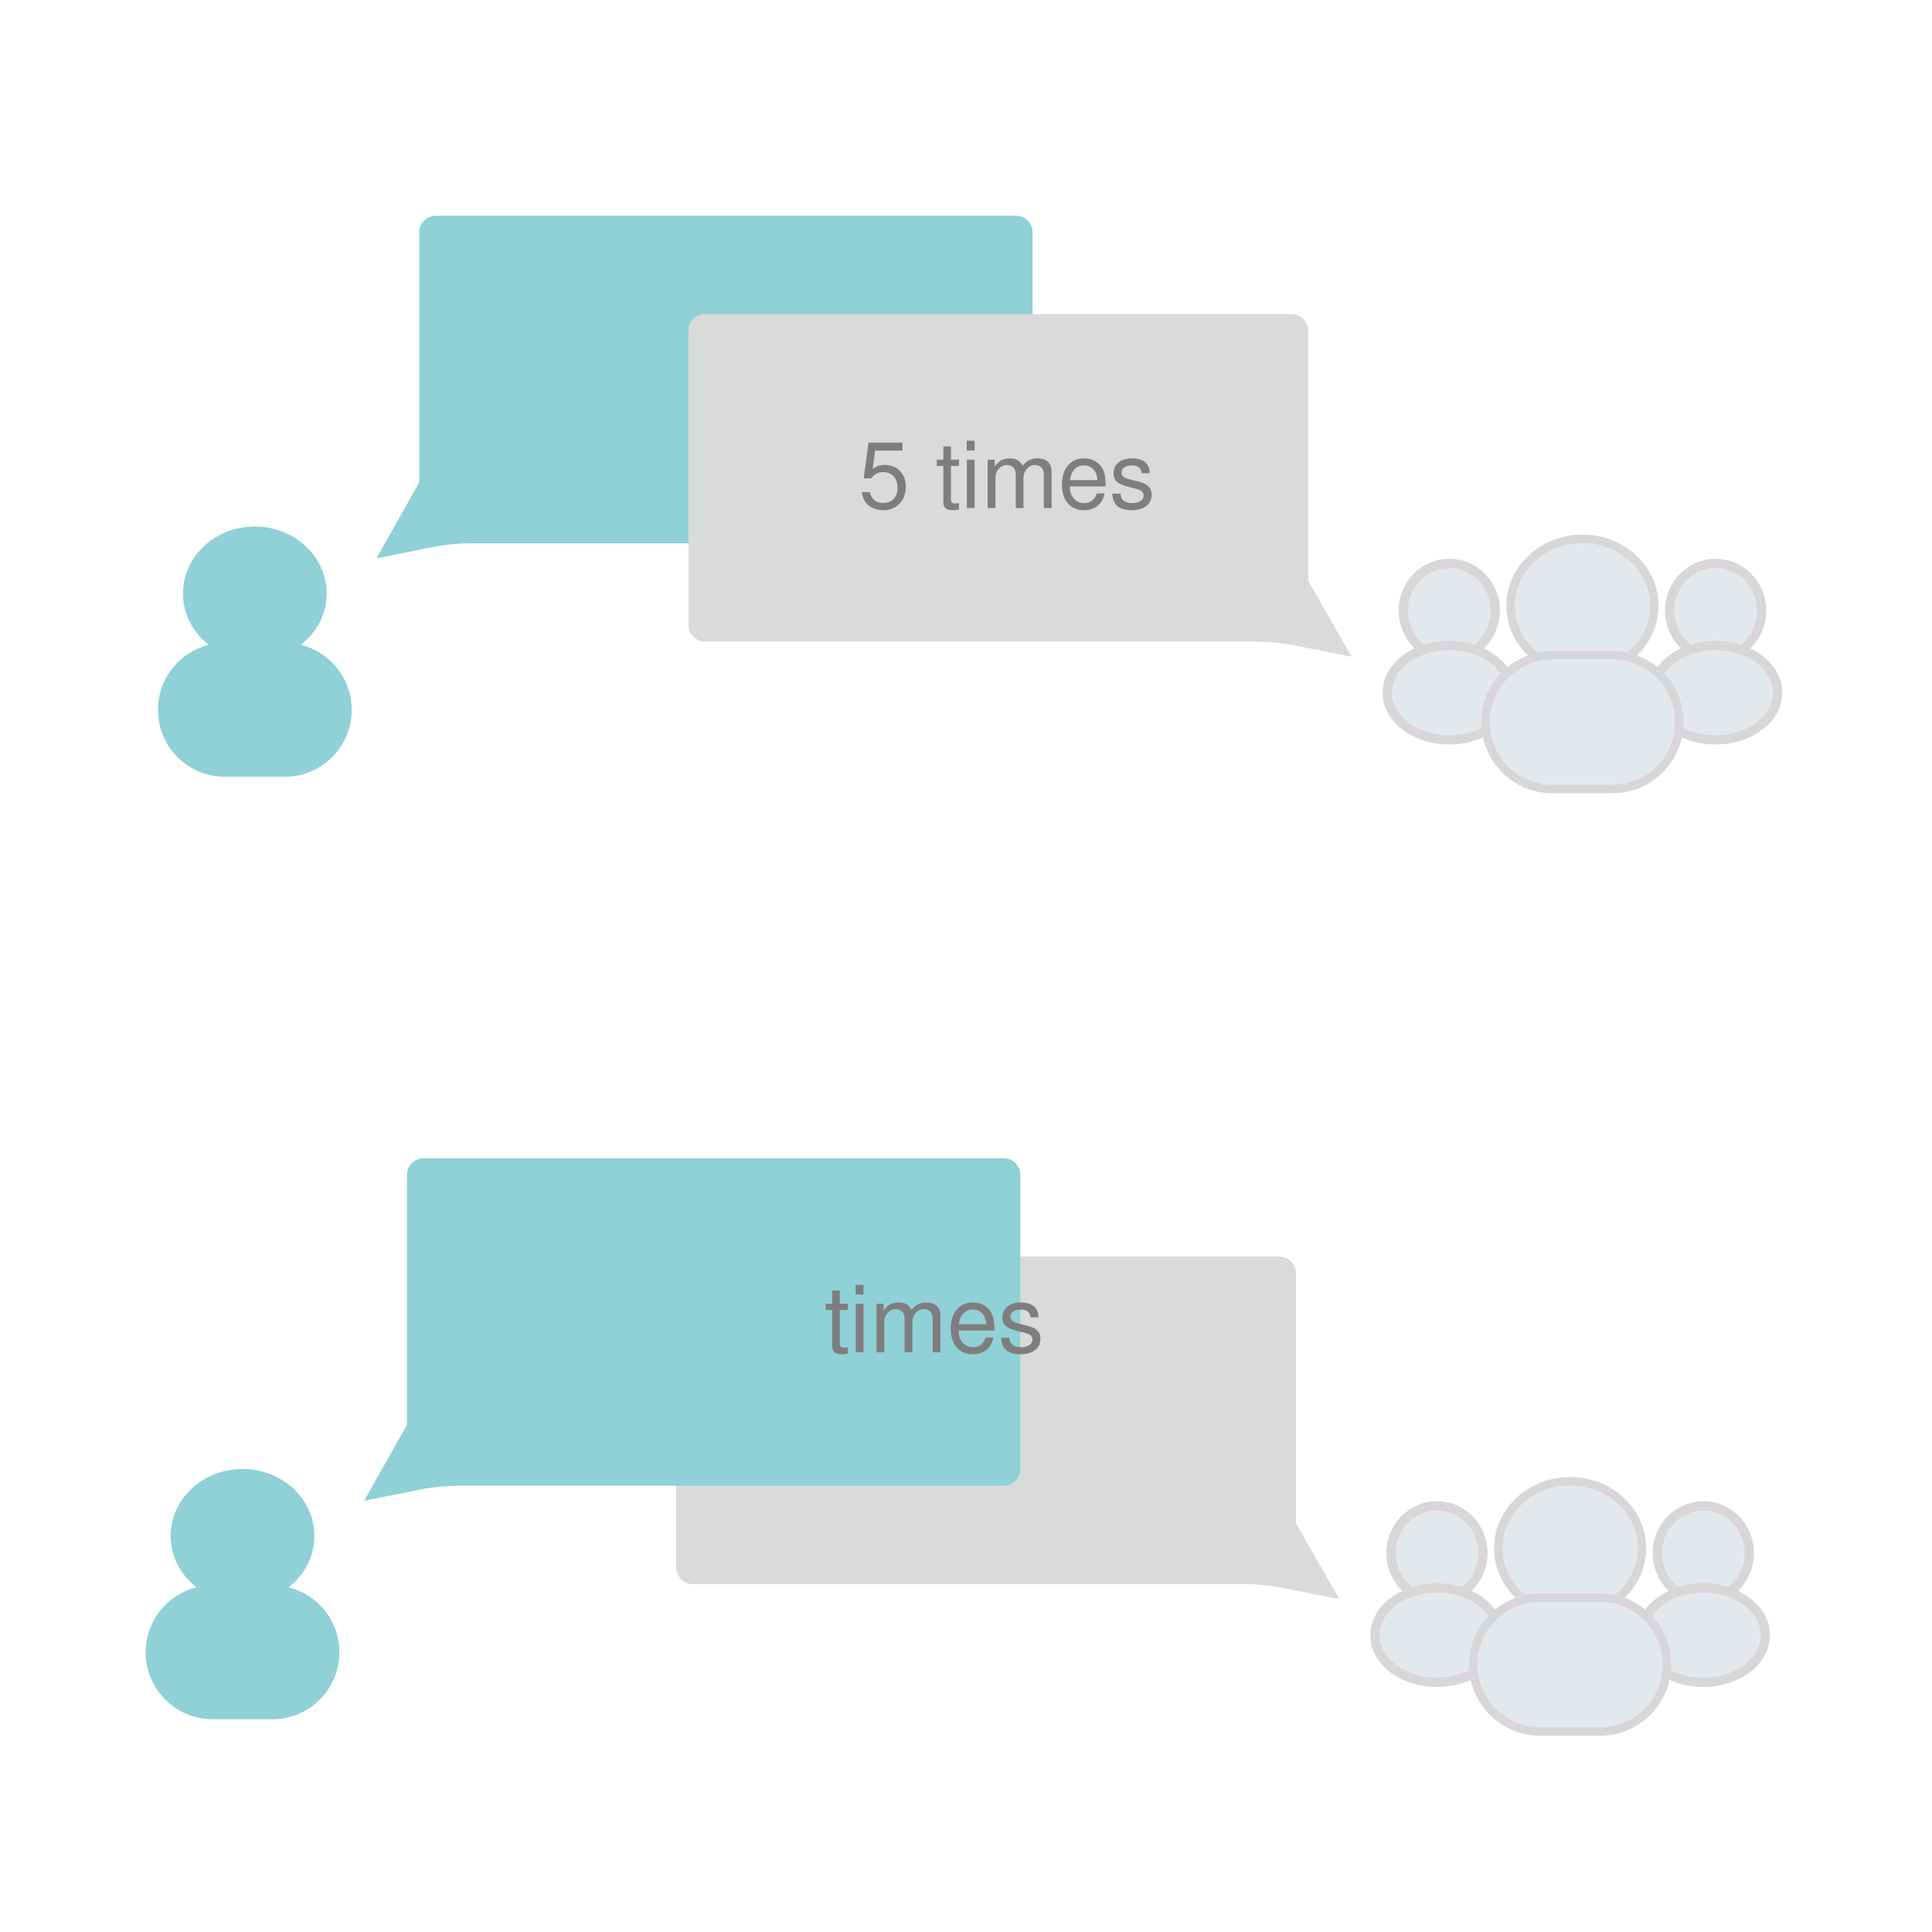
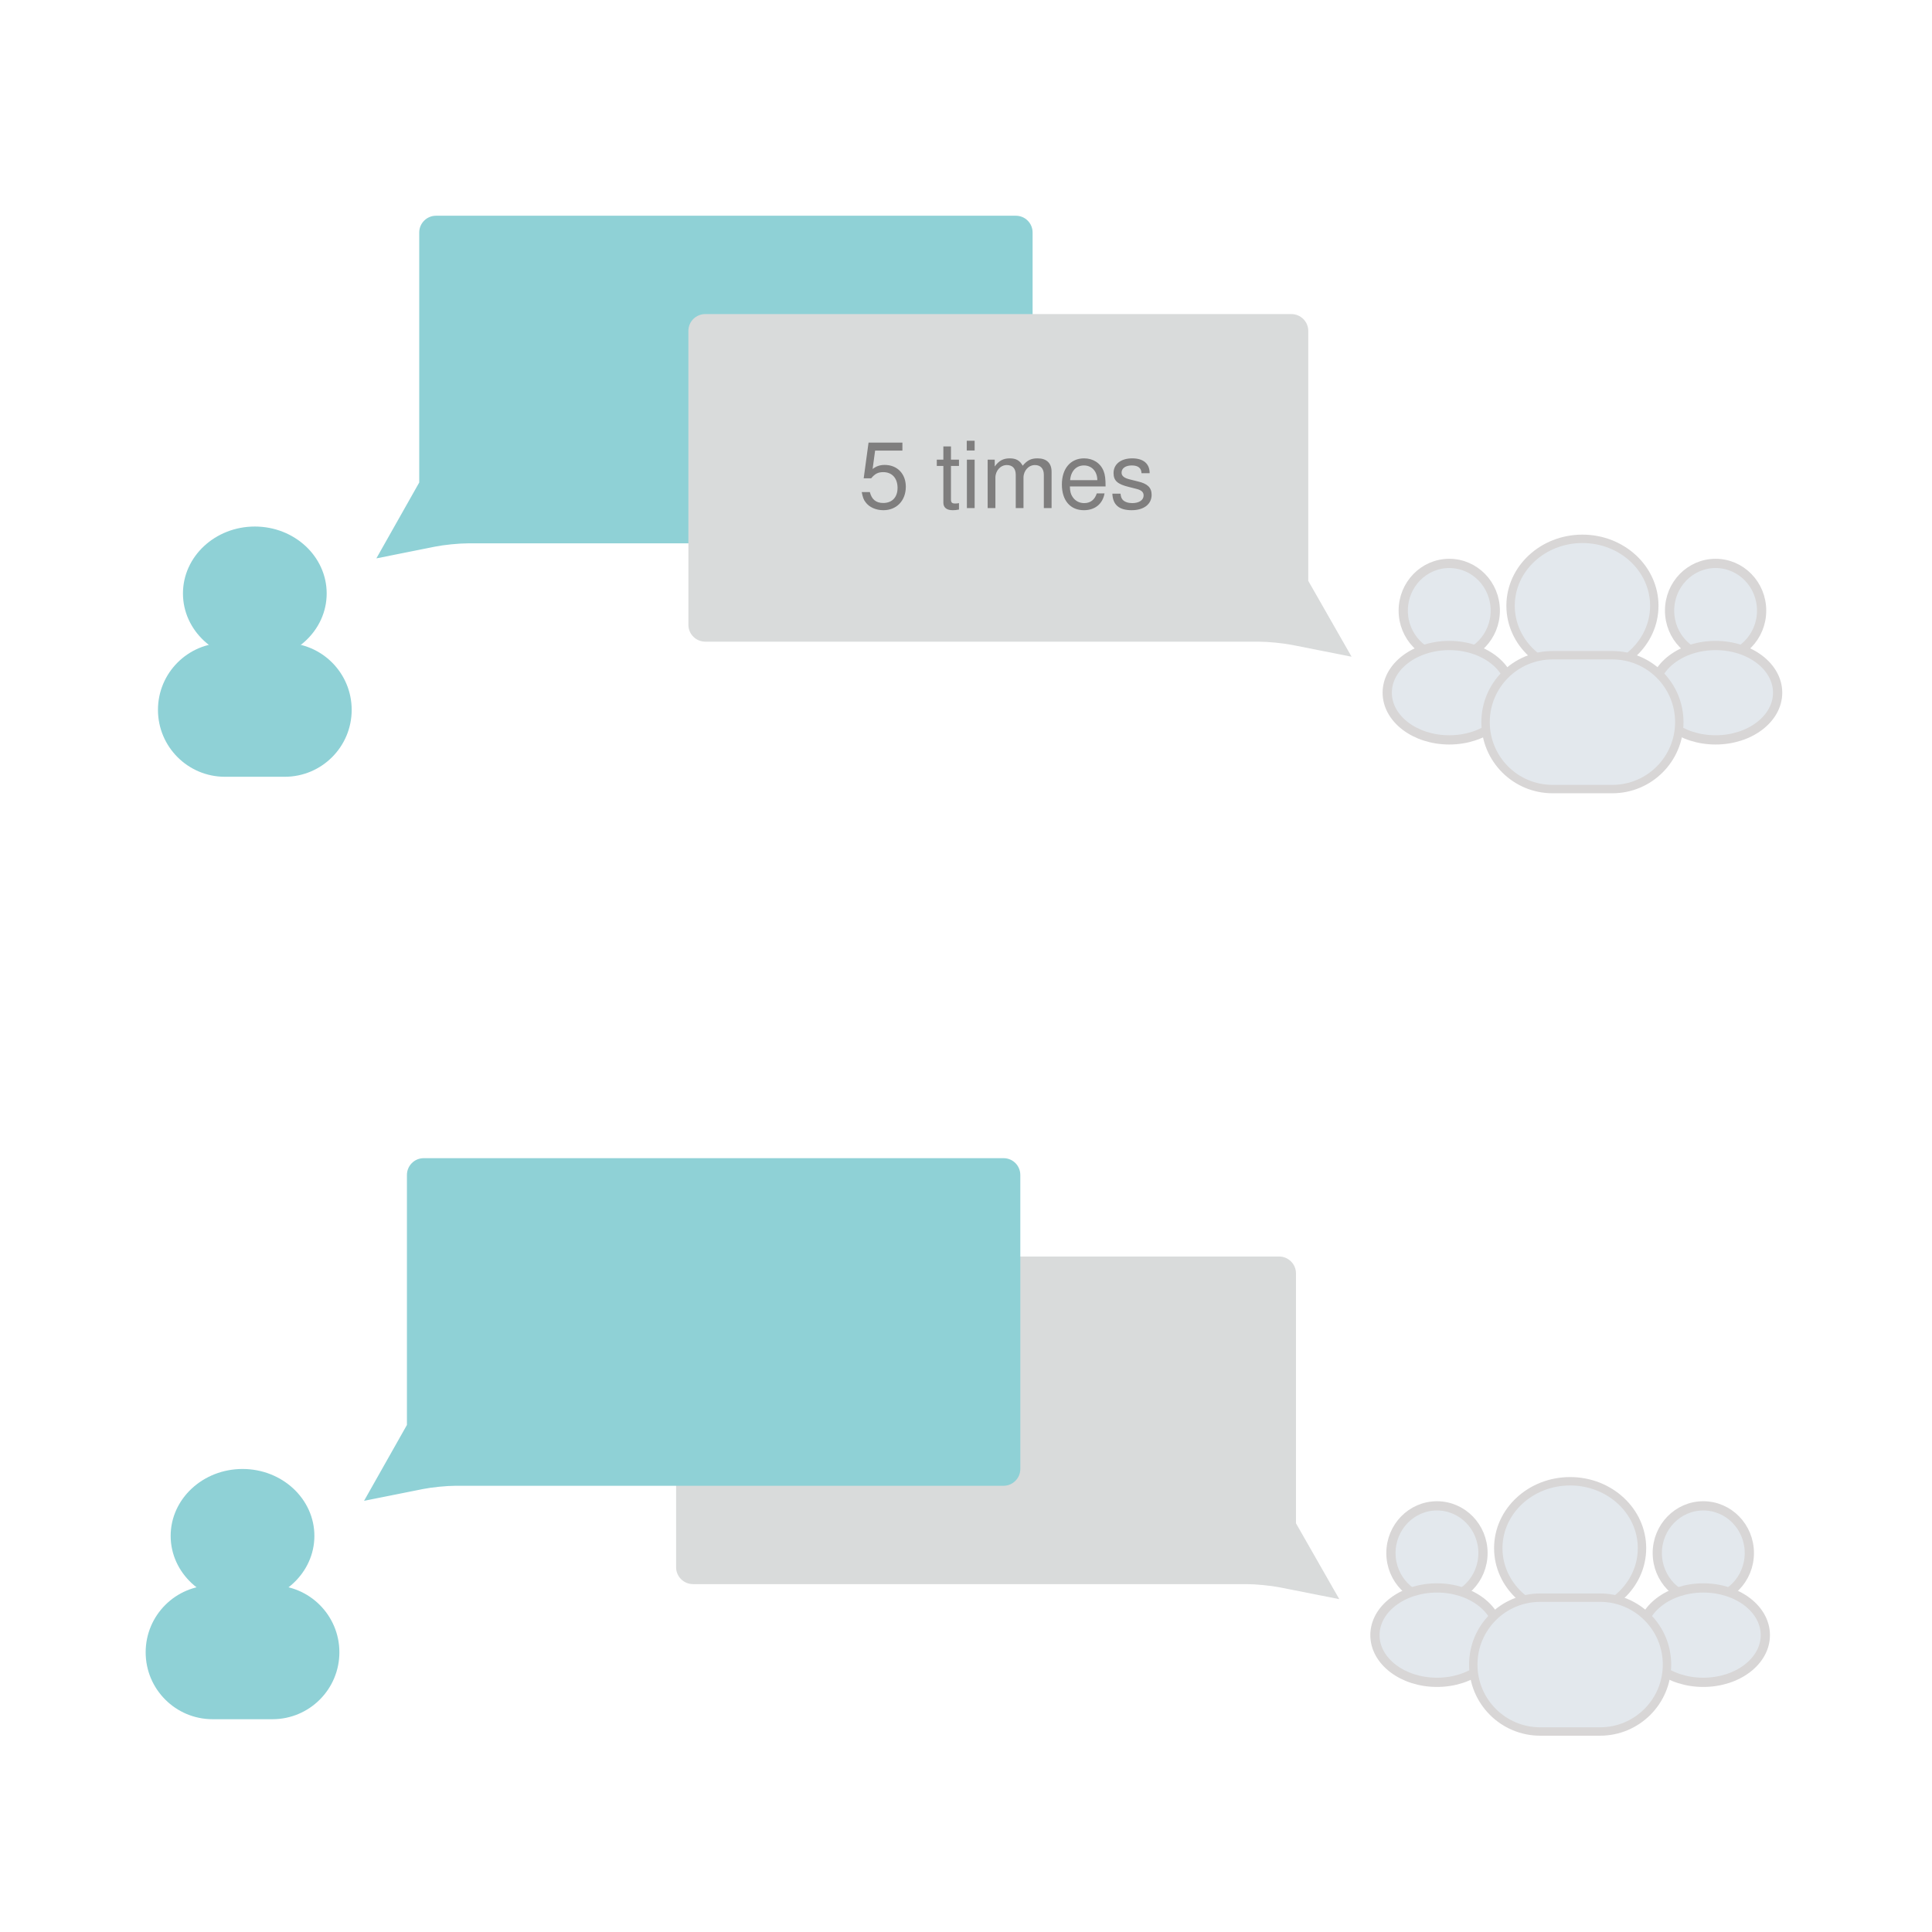
<svg xmlns="http://www.w3.org/2000/svg" xmlns:xlink="http://www.w3.org/1999/xlink" width="230" height="230">
  <defs>
    <path id="path-1" d="m65,51.79l5.103,-9.032l0,-29.759c0,-1.104 0.897,-1.999 1.991,-1.999l69.039,0c1.1,0 1.991,0.888 1.991,2.001l0,34.998c0,1.105 -0.9,2.001 -1.996,2.001l-65.189,0c-1.102,0 -2.87,0.175 -3.958,0.393l-6.98,1.397z" />
    <mask height="40.79" width="78.123" y="0" x="0" maskUnits="objectBoundingBox" maskContentUnits="userSpaceOnUse" id="mask-2">
      <use id="svg_1" xlink:href="#path-1" />
    </mask>
    <rect rx="6.014" height="12.027" width="15.309" y="10.741" x="0.873" id="path-3" />
    <mask height="12.027" width="15.309" y="0" x="0" maskUnits="objectBoundingBox" maskContentUnits="userSpaceOnUse" id="mask-4">
      <use id="svg_2" xlink:href="#path-3" />
    </mask>
    <rect rx="6.014" height="12.027" width="15.309" y="10.741" x="0.873" id="path-5" />
    <mask height="12.027" width="15.309" y="0" x="0" maskUnits="objectBoundingBox" maskContentUnits="userSpaceOnUse" id="mask-6">
      <use id="svg_3" xlink:href="#path-5" />
    </mask>
    <rect rx="7.967" height="15.934" width="23.062" y="13.856" x="0" id="path-7" />
    <mask height="15.934" width="23.062" y="0" x="0" maskUnits="objectBoundingBox" maskContentUnits="userSpaceOnUse" id="mask-8">
      <use id="svg_4" xlink:href="#path-7" />
    </mask>
    <rect rx="6.014" height="12.027" width="15.309" y="10.741" x="0.873" id="path-9" />
    <mask height="12.027" width="15.309" y="0" x="0" maskUnits="objectBoundingBox" maskContentUnits="userSpaceOnUse" id="mask-10">
      <use id="svg_5" xlink:href="#path-9" />
    </mask>
    <rect rx="6.014" height="12.027" width="15.309" y="10.741" x="0.873" id="path-11" />
    <mask height="12.027" width="15.309" y="0" x="0" maskUnits="objectBoundingBox" maskContentUnits="userSpaceOnUse" id="mask-12">
      <use id="svg_6" xlink:href="#path-11" />
    </mask>
    <rect rx="7.967" height="15.934" width="23.062" y="13.856" x="0" id="path-13" />
    <mask height="15.934" width="23.062" y="0" x="0" maskUnits="objectBoundingBox" maskContentUnits="userSpaceOnUse" id="mask-14">
      <use id="svg_7" xlink:href="#path-13" />
    </mask>
    <path id="path-15" d="m65,51.79l5.103,-9.032l0,-29.759c0,-1.104 0.897,-1.999 1.991,-1.999l69.039,0c1.1,0 1.991,0.888 1.991,2.001l0,34.998c0,1.105 -0.9,2.001 -1.996,2.001l-65.189,0c-1.102,0 -2.87,0.175 -3.958,0.393l-6.98,1.397z" />
    <mask height="40.79" width="78.123" y="0" x="0" maskUnits="objectBoundingBox" maskContentUnits="userSpaceOnUse" id="mask-16">
      <use id="svg_8" xlink:href="#path-15" />
    </mask>
  </defs>
  <g>
    <rect fill="none" id="canvas_background" height="232" width="232" y="-1" x="-1" />
  </g>
  <g>
    <g stroke="null" fill-rule="evenodd" fill="none" id="Page-1">
      <g stroke="null" fill="#8FD1D6" id="Group">
        <ellipse stroke="null" ry="7.967" rx="8.555" cy="70.65" cx="30.336" id="Oval" />
        <rect stroke="null" rx="7.967" height="15.934" width="23.062" y="76.539" x="18.805" id="Rectangle-2" />
      </g>
      <path stroke="null" fill="#8FD1D6" id="Rectangle" d="m44.805,66.473l5.103,-9.032l0,-29.759c0,-1.104 0.897,-1.999 1.991,-1.999l69.039,0c1.1,0 1.991,0.888 1.991,2.001l0,34.998c0,1.105 -0.9,2.001 -1.996,2.001l-65.189,0c-1.102,0 -2.87,0.175 -3.958,0.393l-6.98,1.397z" />
      <path stroke="null" stroke-width="1.1" fill="#d9dbdb" id="svg_12" d="m160.902,78.18l-5.157,-9.032l0,-29.759c0,-1.104 -0.906,-1.999 -2.012,-1.999l-69.769,0c-1.111,0 -2.012,0.888 -2.012,2.001l0,34.998c0,1.105 0.91,2.001 2.017,2.001l65.878,0c1.114,0 2.9,0.175 4,0.393l7.054,1.397z" />
      <g stroke="null" fill="#bfcbcc" id="svg_21">
        <ellipse stroke="#d8d6d6" stroke-width="1.1" fill="#e3e8ed" ry="5.619" rx="5.479" cy="72.692" cx="204.238" id="svg_19" />
        <rect stroke="#d8d6d6" stroke-width="1.1" fill="#e3e8ed" rx="7.967" height="11.237" width="14.769" y="76.845" x="196.854" id="svg_20" />
      </g>
      <g stroke="null" fill="#bfcbcc" id="svg_24">
        <ellipse stroke="#d8d6d6" stroke-width="1.1" fill="#e3e8ed" ry="5.619" rx="5.479" cy="72.692" cx="172.531" id="svg_22" />
        <rect stroke="#d8d6d6" stroke-width="1.1" fill="#e3e8ed" rx="7.967" height="11.237" width="14.769" y="76.845" x="165.146" id="svg_23" />
      </g>
      <g stroke="null" fill="#bfcbcc" id="svg_11">
        <ellipse stroke="#d8d6d6" fill="#e3e8ed" ry="7.967" rx="8.555" cy="72.113" cx="188.385" id="svg_9" />
        <rect stroke="#d8d6d6" fill="#e3e8ed" rx="7.967" height="15.934" width="23.062" y="78.002" x="176.854" id="svg_10" />
      </g>
      <g stroke="null" fill="#8FD1D6" id="svg_27">
        <ellipse stroke="null" ry="7.967" rx="8.555" cy="182.845" cx="28.872" id="svg_25" />
        <rect stroke="null" rx="7.967" height="15.934" width="23.062" y="188.734" x="17.341" id="svg_26" />
      </g>
      <path stroke="null" stroke-width="1.1" fill="#d9dbdb" id="svg_29" d="m159.439,190.375l-5.157,-9.032l0,-29.759c0,-1.104 -0.906,-1.999 -2.012,-1.999l-69.769,0c-1.111,0 -2.012,0.888 -2.012,2.001l0,34.998c0,1.105 0.91,2.001 2.017,2.001l65.878,0c1.114,0 2.9,0.175 4,0.393l7.054,1.397z" />
      <g stroke="null" fill="#bfcbcc" id="svg_32">
        <ellipse stroke="#d8d6d6" stroke-width="1.1" fill="#e3e8ed" ry="5.619" rx="5.479" cy="184.887" cx="202.775" id="svg_30" />
        <rect stroke="#d8d6d6" stroke-width="1.1" fill="#e3e8ed" rx="7.967" height="11.237" width="14.769" y="189.04" x="195.39" id="svg_31" />
      </g>
      <g stroke="null" fill="#bfcbcc" id="svg_35">
        <ellipse stroke="#d8d6d6" stroke-width="1.1" fill="#e3e8ed" ry="5.619" rx="5.479" cy="184.887" cx="171.067" id="svg_33" />
        <rect stroke="#d8d6d6" stroke-width="1.1" fill="#e3e8ed" rx="7.967" height="11.237" width="14.769" y="189.04" x="163.683" id="svg_34" />
      </g>
      <g stroke="null" fill="#bfcbcc" id="svg_38">
        <ellipse stroke="#d8d6d6" fill="#e3e8ed" ry="7.967" rx="8.555" cy="184.308" cx="186.921" id="svg_36" />
        <rect stroke="#d8d6d6" fill="#e3e8ed" rx="7.967" height="15.934" width="23.062" y="190.197" x="175.39" id="svg_37" />
      </g>
      <path stroke="null" fill="#8FD1D6" id="svg_28" d="m43.341,178.668l5.103,-9.032l0,-29.759c0,-1.104 0.897,-1.999 1.991,-1.999l69.039,0c1.1,0 1.991,0.888 1.991,2.001l0,34.998c0,1.105 -0.9,2.001 -1.996,2.001l-65.189,0c-1.102,0 -2.87,0.175 -3.958,0.393l-6.98,1.397z" />
-       <text stroke="null" xml:space="preserve" text-anchor="start" font-family="Helvetica, Arial, sans-serif" font-size="11" id="svg_41" y="160.976" x="67.561" stroke-opacity="null" stroke-width="0" fill="#7f7e7e">
-         <span id="svginterupted">3</span> times</text>
+       <text stroke="null" xml:space="preserve" text-anchor="start" font-family="Helvetica, Arial, sans-serif" font-size="11" id="svg_41" y="160.976" x="67.561" stroke-opacity="null" stroke-width="0" fill="#7f7e7e" />
      <text stroke="null" xml:space="preserve" text-anchor="start" font-family="Helvetica, Arial, sans-serif" font-size="11" id="svg_42" y="60.488" x="102.195" stroke-opacity="null" stroke-width="0" fill="#7f7e7e">5 times</text>
    </g>
  </g>
</svg>
